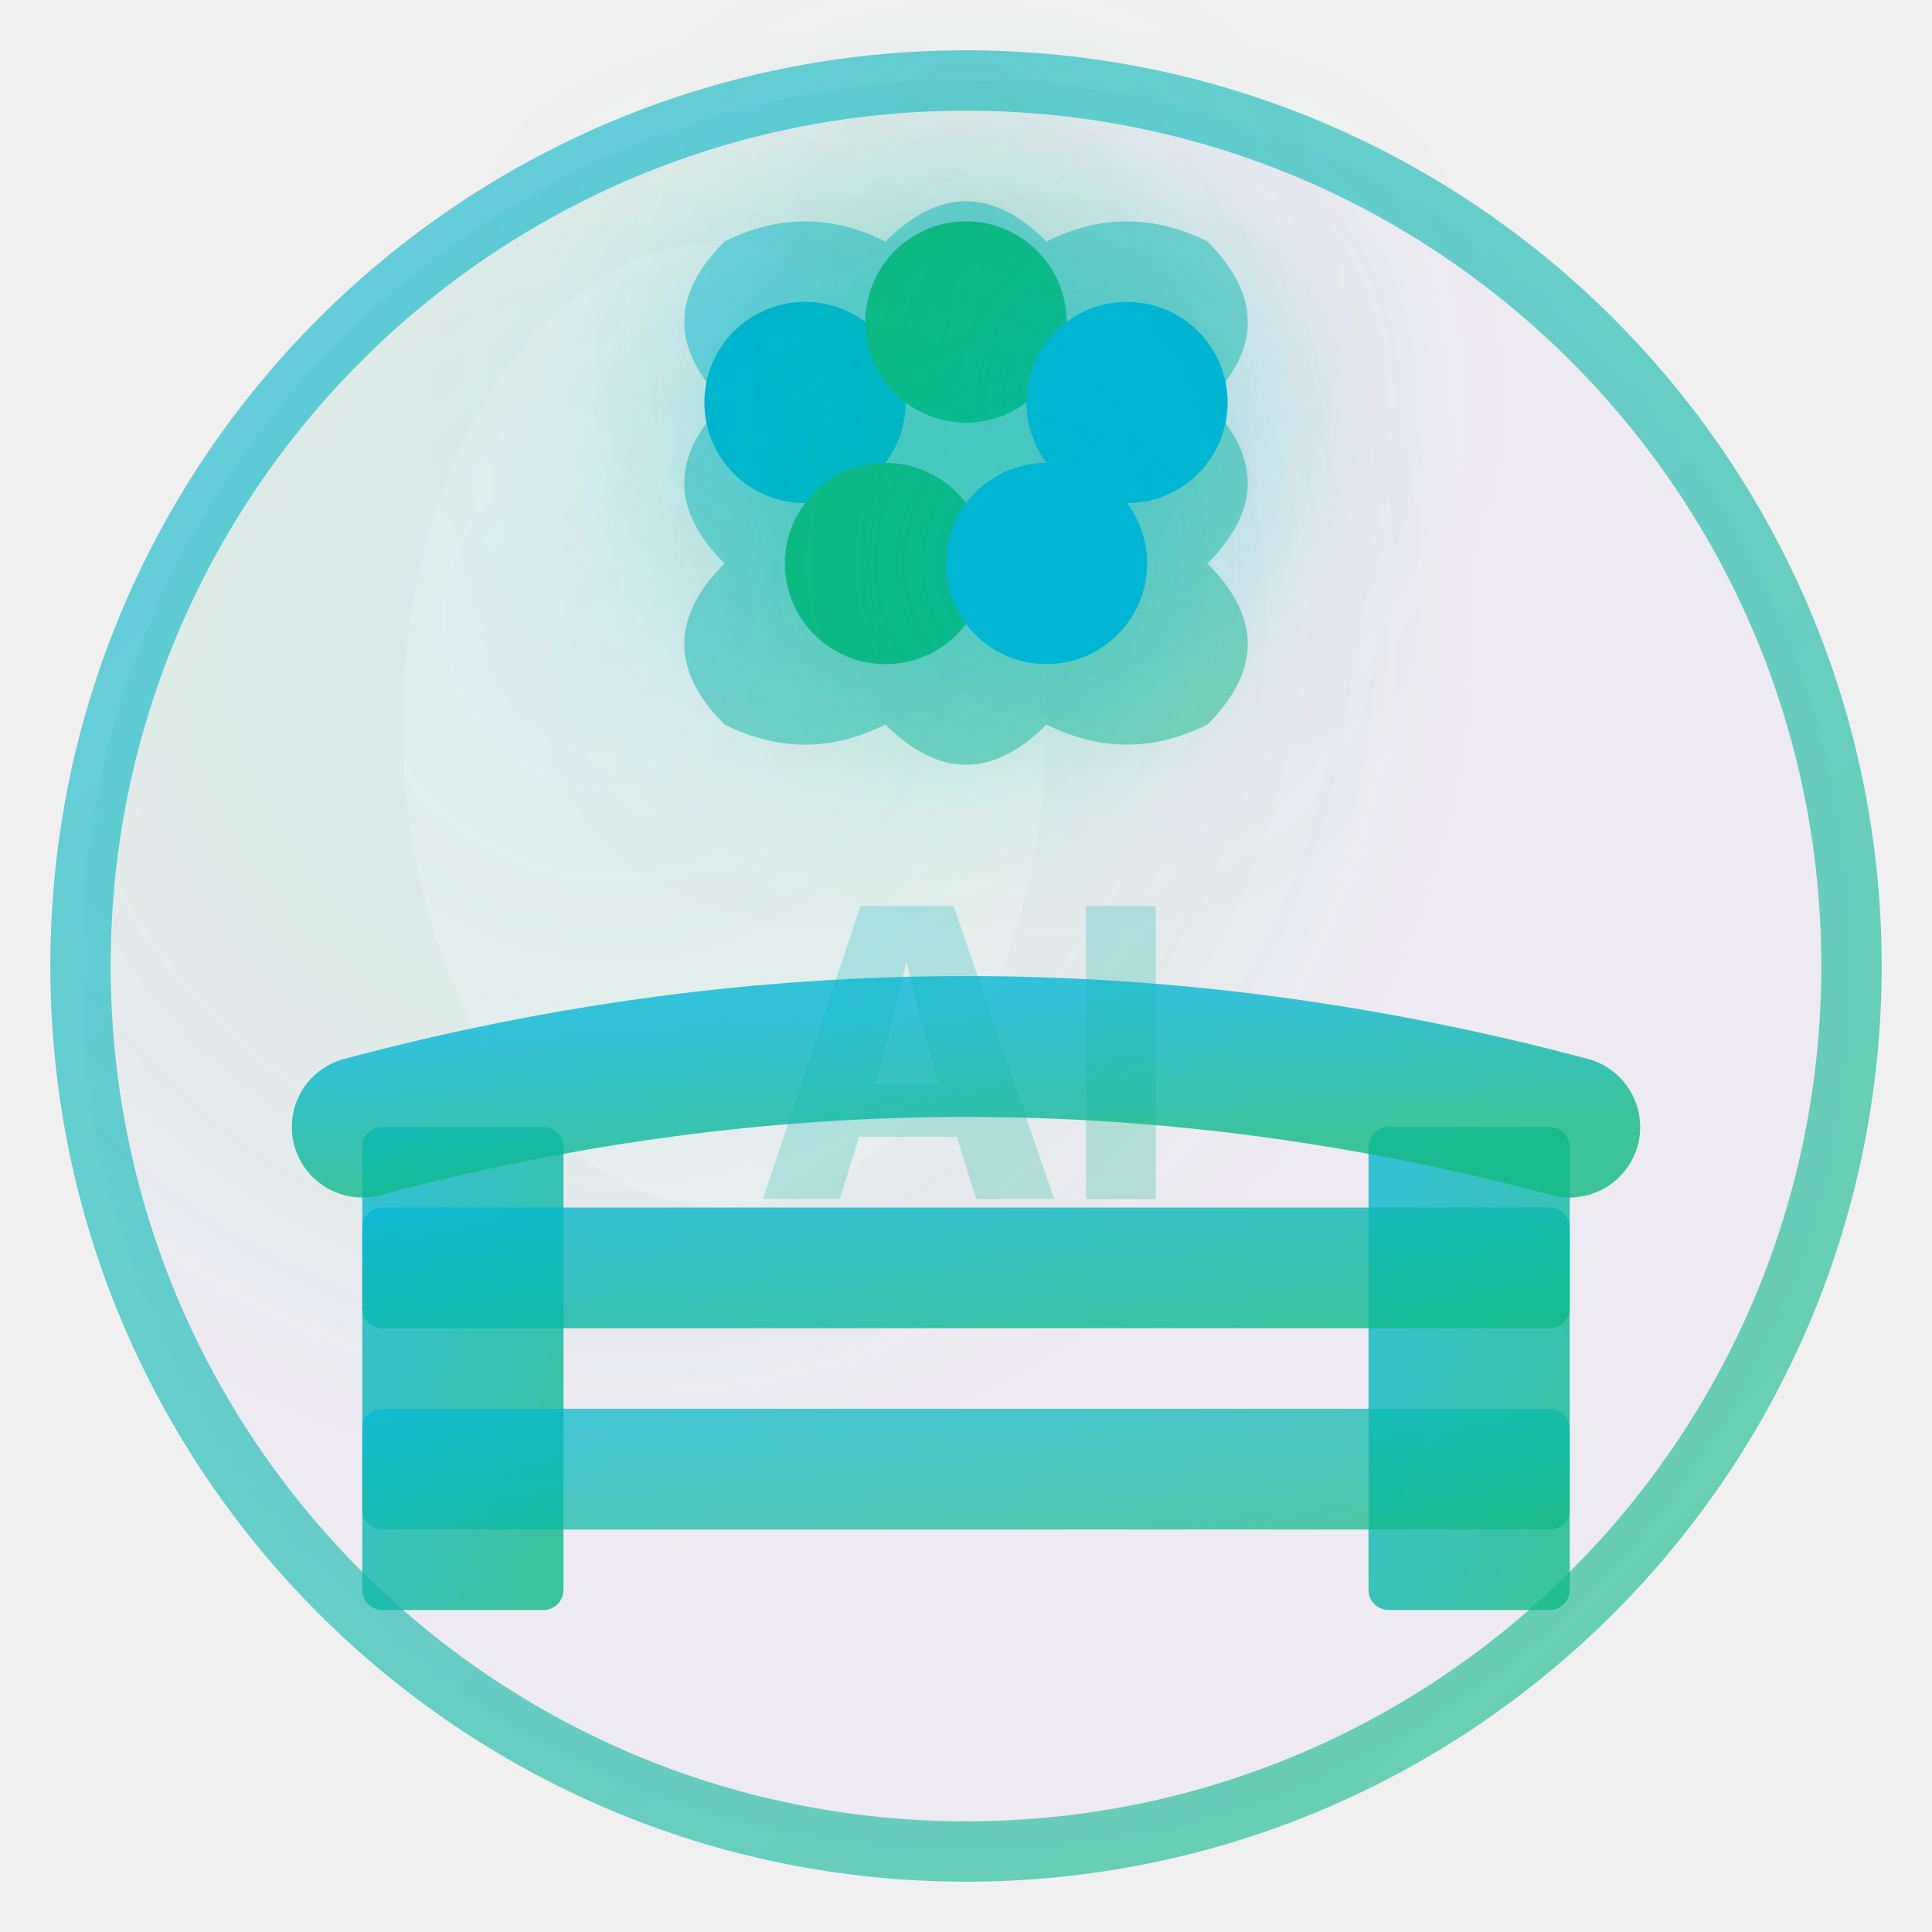
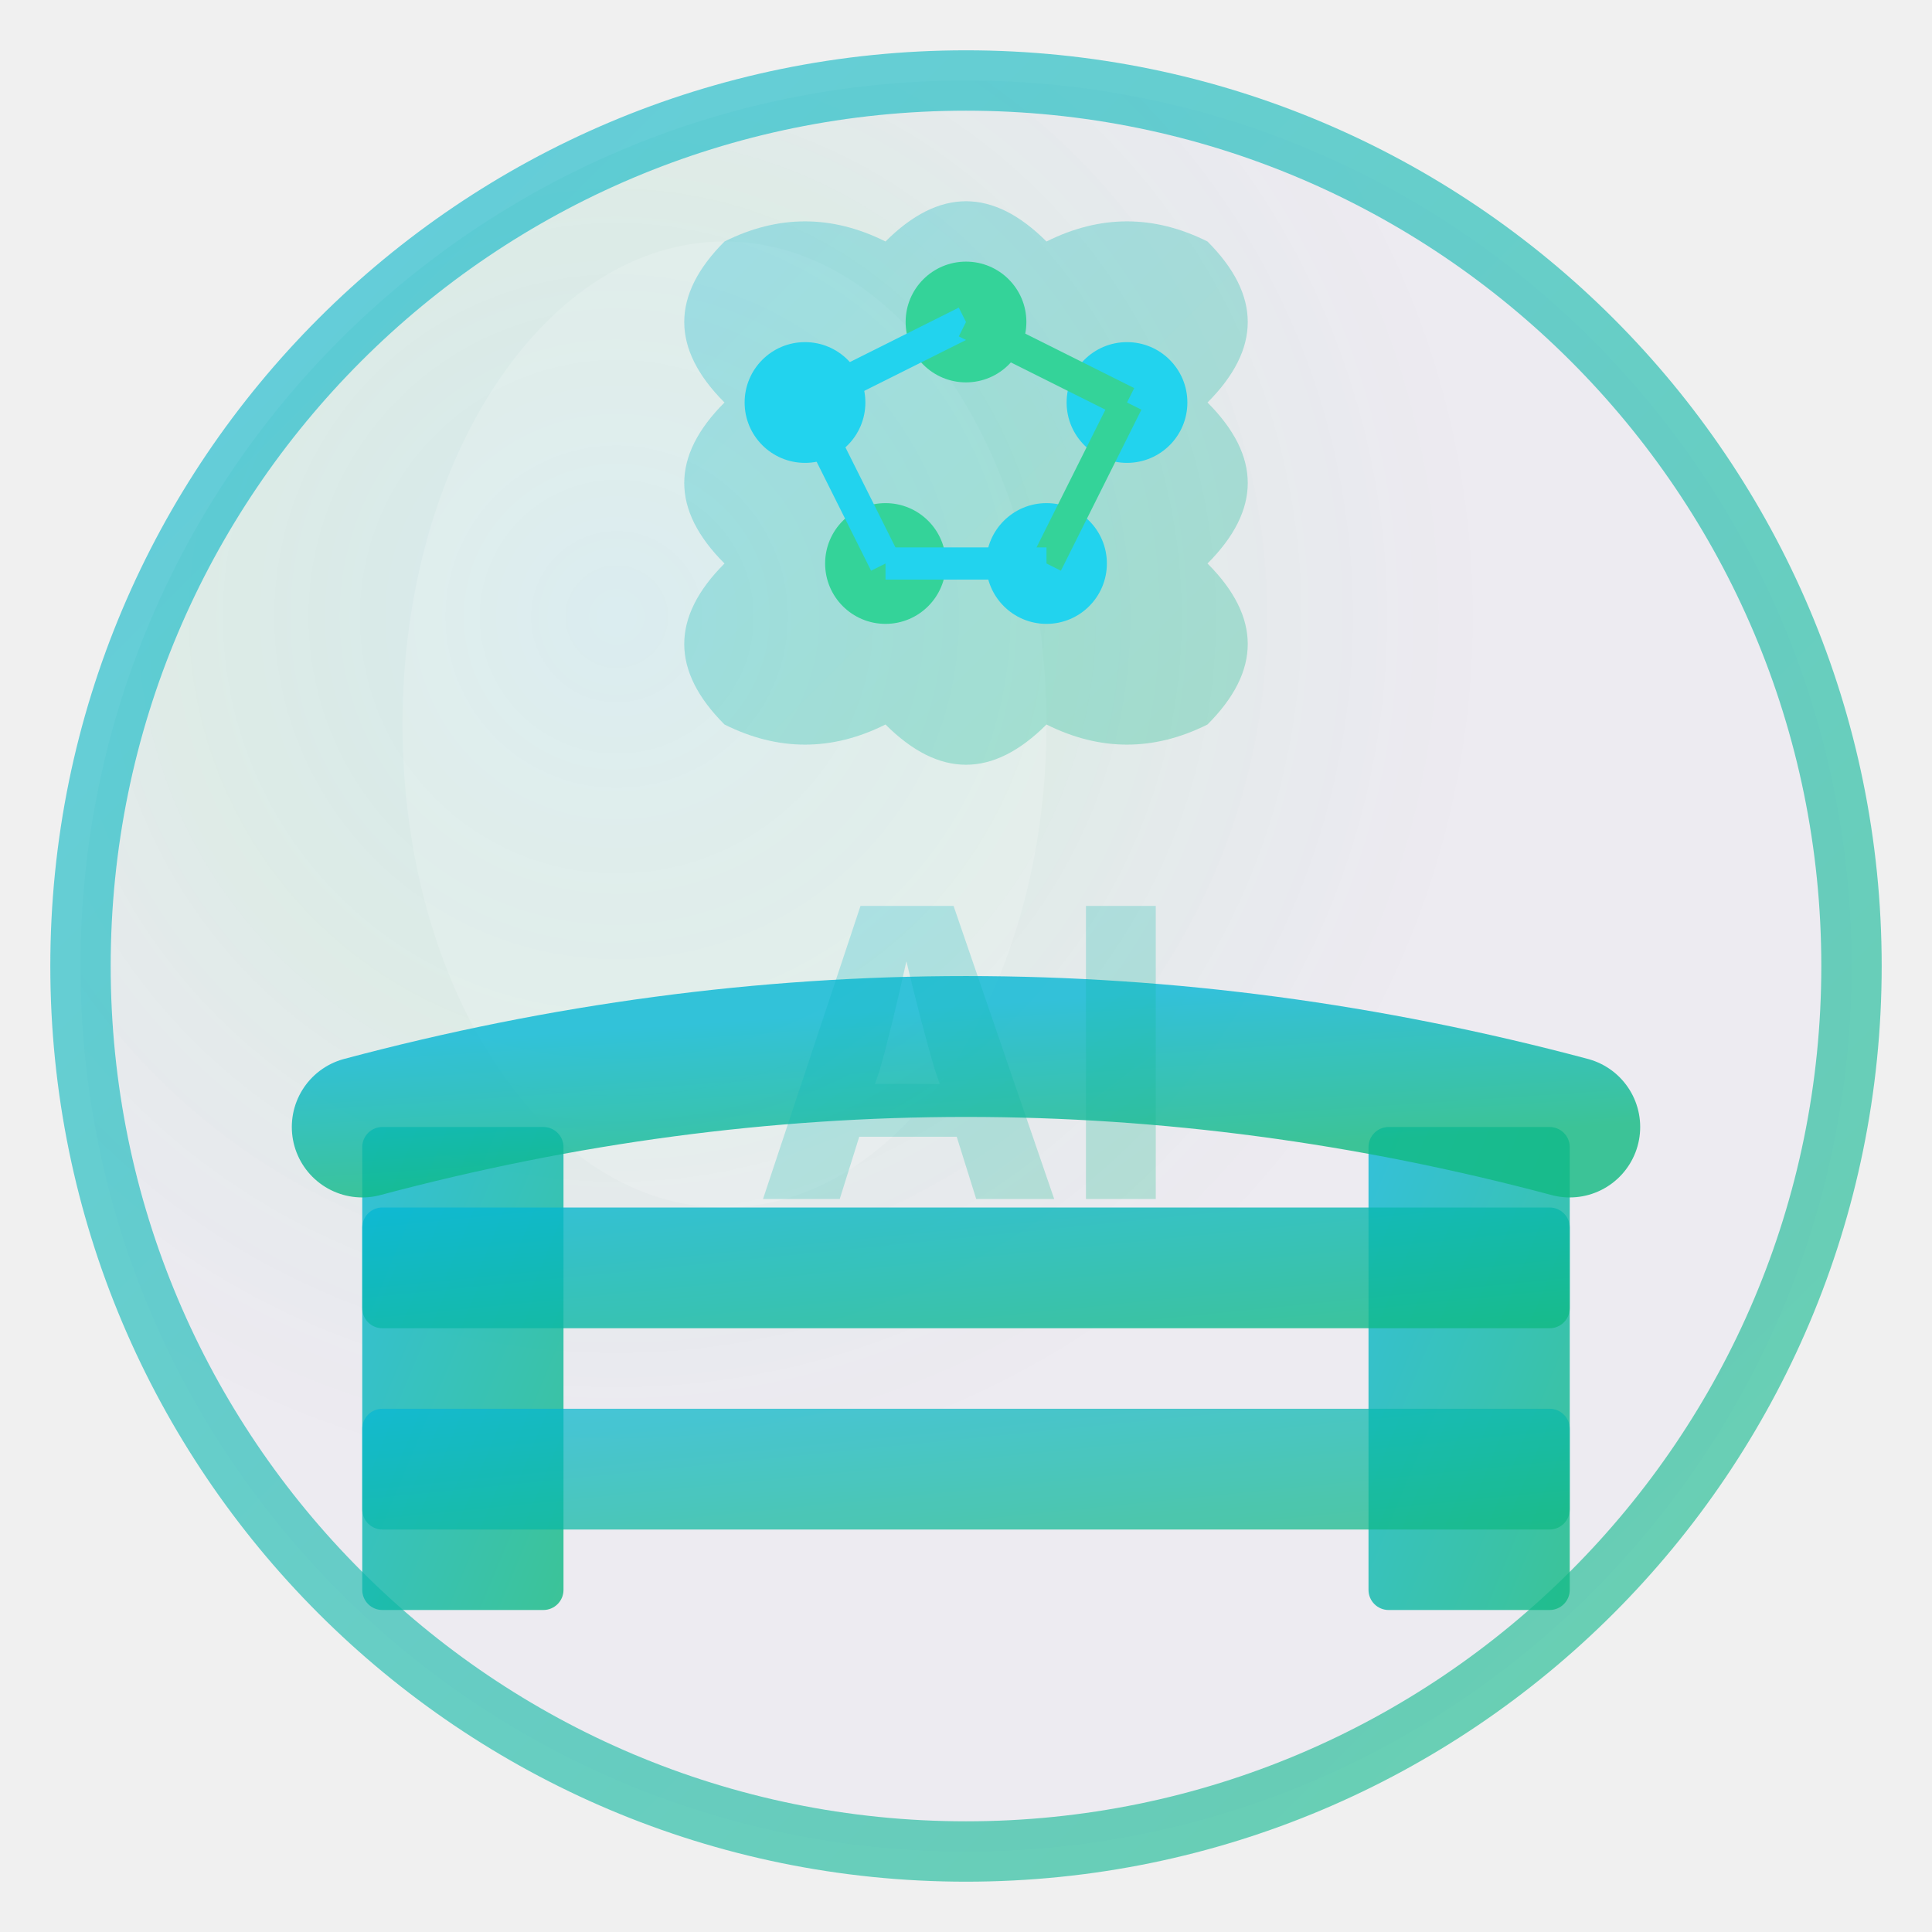
<svg xmlns="http://www.w3.org/2000/svg" width="48" height="48" viewBox="0 0 48 48" fill="none">
  <defs>
    <radialGradient id="sphereGradient" cx="0.3" cy="0.3">
      <stop offset="0%" style="stop-color:rgba(6, 182, 212, 0.3);stop-opacity:1" />
      <stop offset="50%" style="stop-color:rgba(16, 185, 129, 0.2);stop-opacity:1" />
      <stop offset="100%" style="stop-color:rgba(139, 92, 246, 0.1);stop-opacity:1" />
    </radialGradient>
    <linearGradient id="brainGradient" x1="0%" y1="0%" x2="100%" y2="100%">
      <stop offset="0%" style="stop-color:#06b6d4;stop-opacity:1" />
      <stop offset="100%" style="stop-color:#10b981;stop-opacity:1" />
    </linearGradient>
    <linearGradient id="gateGradient" x1="0%" y1="0%" x2="100%" y2="100%">
      <stop offset="0%" style="stop-color:#06b6d4;stop-opacity:0.8" />
      <stop offset="100%" style="stop-color:#10b981;stop-opacity:0.8" />
    </linearGradient>
    <filter id="glass">
      <feGaussianBlur in="SourceGraphic" stdDeviation="0.5" />
    </filter>
  </defs>
  <circle cx="24" cy="24" r="22" fill="url(#sphereGradient)" opacity="0.4" />
  <circle cx="24" cy="24" r="22" fill="none" stroke="url(#brainGradient)" stroke-width="1.5" opacity="0.6" />
  <ellipse cx="18" cy="18" rx="8" ry="12" fill="white" opacity="0.15" />
  <g id="gate">
    <rect x="9" y="28" width="5" height="12" rx="0.5" fill="url(#gateGradient)" />
    <rect x="34" y="28" width="5" height="12" rx="0.5" fill="url(#gateGradient)" />
    <rect x="9" y="30" width="30" height="3" rx="0.5" fill="url(#gateGradient)" />
    <rect x="9" y="35" width="30" height="3" rx="0.5" fill="url(#gateGradient)" opacity="0.9" />
    <path d="M 9 28 Q 24 24 39 28" stroke="url(#gateGradient)" stroke-width="3.5" fill="none" stroke-linecap="round" />
  </g>
  <g id="brain">
-     <path d="M 18 10 Q 16 8 18 6 Q 20 5 22 6 Q 24 4 26 6 Q 28 5 30 6 Q 32 8 30 10 Q 32 12 30 14 Q 32 16 30 18 Q 28 19 26 18 Q 24 20 22 18 Q 20 19 18 18 Q 16 16 18 14 Q 16 12 18 10 Z" fill="url(#brainGradient)" opacity="0.5" />
-     <line x1="20" y1="10" x2="24" y2="8" stroke="#06b6d4" stroke-width="1.5" opacity="0.9" stroke-linecap="round" />
-     <line x1="24" y1="8" x2="28" y2="10" stroke="#10b981" stroke-width="1.5" opacity="0.9" stroke-linecap="round" />
-     <line x1="20" y1="10" x2="22" y2="14" stroke="#06b6d4" stroke-width="1.5" opacity="0.9" stroke-linecap="round" />
-     <line x1="28" y1="10" x2="26" y2="14" stroke="#10b981" stroke-width="1.5" opacity="0.9" stroke-linecap="round" />
-     <line x1="22" y1="14" x2="26" y2="14" stroke="#06b6d4" stroke-width="1.5" opacity="0.9" stroke-linecap="round" />
-     <circle cx="20" cy="10" r="2.5" fill="#06b6d4" filter="drop-shadow(0 0 3px rgba(6, 182, 212, 0.6))" />
-     <circle cx="24" cy="8" r="2.5" fill="#10b981" filter="drop-shadow(0 0 3px rgba(16, 185, 129, 0.6))" />
-     <circle cx="28" cy="10" r="2.5" fill="#06b6d4" filter="drop-shadow(0 0 3px rgba(6, 182, 212, 0.6))" />
-     <circle cx="22" cy="14" r="2.5" fill="#10b981" filter="drop-shadow(0 0 3px rgba(16, 185, 129, 0.6))" />
-     <circle cx="26" cy="14" r="2.5" fill="#06b6d4" filter="drop-shadow(0 0 3px rgba(6, 182, 212, 0.6))" />
+     <path d="M 18 10 Q 16 8 18 6 Q 20 5 22 6 Q 24 4 26 6 Q 28 5 30 6 Q 32 8 30 10 Q 32 12 30 14 Q 32 16 30 18 Q 28 19 26 18 Q 24 20 22 18 Q 20 19 18 18 Q 16 16 18 14 Q 16 12 18 10 Z" fill="url(#brainGradient)" opacity="0.3" />
+     <circle cx="20" cy="10" r="1.5" fill="#22d3ee" />
+     <circle cx="24" cy="8" r="1.5" fill="#34d399" />
+     <circle cx="28" cy="10" r="1.5" fill="#22d3ee" />
+     <circle cx="22" cy="14" r="1.5" fill="#34d399" />
+     <circle cx="26" cy="14" r="1.5" fill="#22d3ee" />
+     <line x1="20" y1="10" x2="24" y2="8" stroke="#22d3ee" stroke-width="0.8" opacity="1" />
+     <line x1="24" y1="8" x2="28" y2="10" stroke="#34d399" stroke-width="0.8" opacity="1" />
+     <line x1="20" y1="10" x2="22" y2="14" stroke="#22d3ee" stroke-width="0.8" opacity="1" />
+     <line x1="28" y1="10" x2="26" y2="14" stroke="#34d399" stroke-width="0.8" opacity="1" />
+     <line x1="22" y1="14" x2="26" y2="14" stroke="#22d3ee" stroke-width="0.8" opacity="1" />
  </g>
  <text x="24" y="26" font-family="Inter, sans-serif" font-size="10" font-weight="800" fill="url(#brainGradient)" opacity="0.25" text-anchor="middle" dominant-baseline="middle">AI</text>
</svg>
